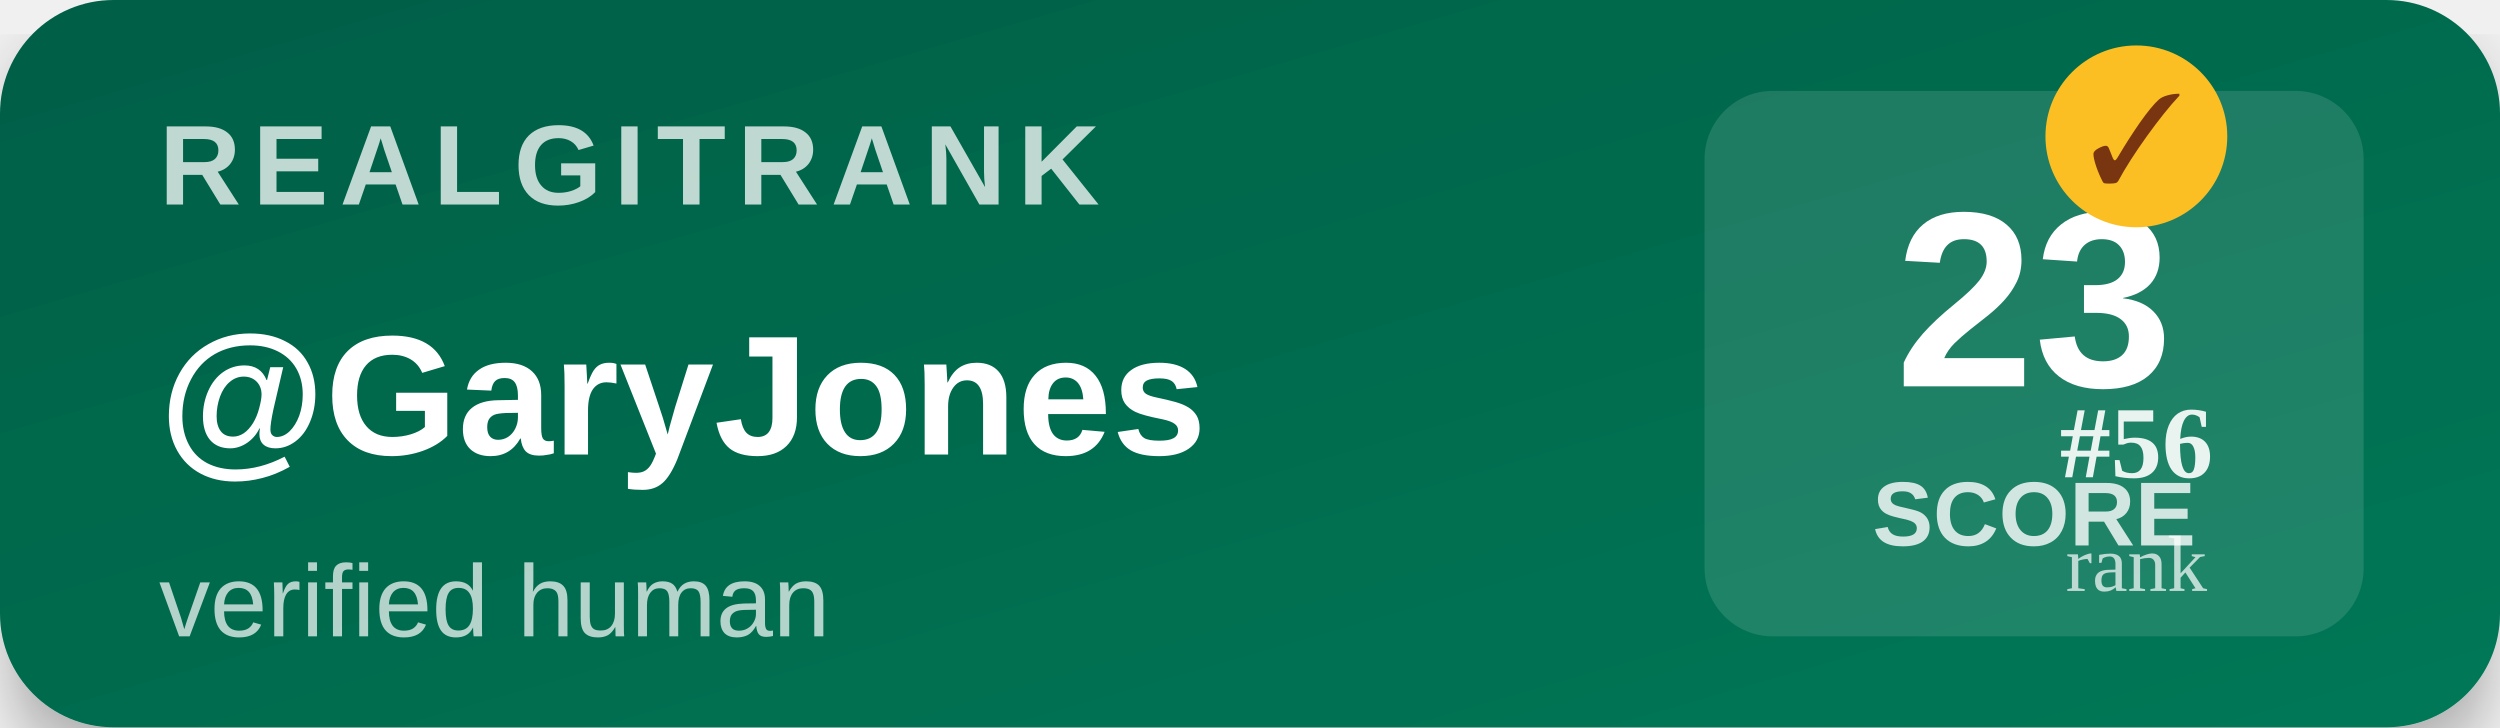
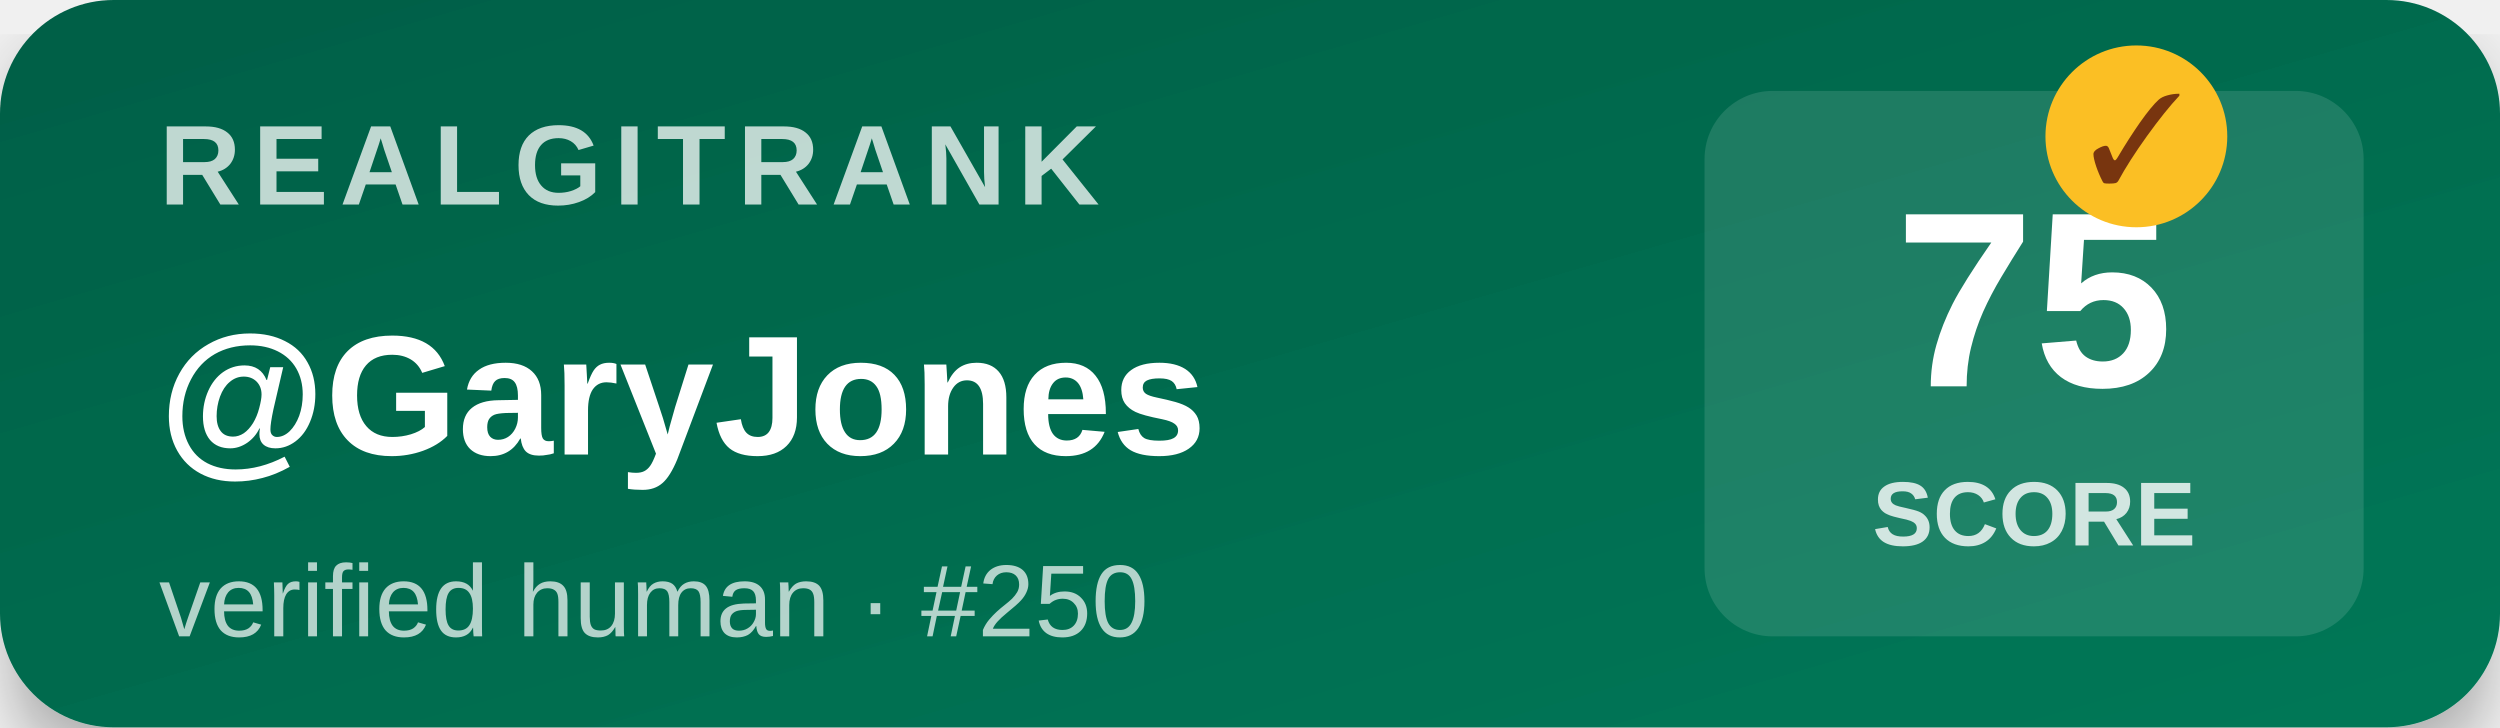
<svg xmlns="http://www.w3.org/2000/svg" width="220" height="64" viewBox="0 0 220 64">
  <defs>
    <linearGradient id="bg" x1="0" y1="0" x2="1" y2="1">
      <stop offset="0%" stop-color="#065f46" />
      <stop offset="100%" stop-color="#047857" />
    </linearGradient>
    <filter id="shadow">
      <feDropShadow dx="0" dy="3" stdDeviation="3" flood-opacity="0.3" />
    </filter>
  </defs>
  <rect width="220" height="64" rx="10" fill="url(#bg)" filter="url(#shadow)" />
  <text x="14" y="18" font-family="Segoe UI,Arial,sans-serif" font-size="10" font-weight="700" fill="#ffffff" opacity="0.75" letter-spacing="1">REALGITRANK</text>
  <text x="14" y="40" font-family="Segoe UI,Arial,sans-serif" font-size="15" font-weight="800" fill="#ffffff">@GaryJones</text>
-   <text x="14" y="56" font-family="Segoe UI,Arial,sans-serif" font-size="9" fill="#ffffff" opacity="0.7">verified human</text>
+   <text x="14" y="56" font-family="Segoe UI,Arial,sans-serif" font-size="9" fill="#ffffff" opacity="0.7">verified human · #250</text>
  <rect x="150" y="8" width="58" height="48" rx="6" fill="#ffffff" opacity="0.12" />
-   <text x="179" y="34" text-anchor="middle" font-family="Segoe UI,Arial,sans-serif" font-size="22" font-weight="900" fill="#ffffff">23</text>
+   <text x="179" y="34" text-anchor="middle" font-family="Segoe UI,Arial,sans-serif" font-size="22" font-weight="900" fill="#ffffff">75</text>
  <text x="179" y="48" text-anchor="middle" font-family="Segoe UI,Arial,sans-serif" font-size="8" font-weight="600" fill="#ffffff" opacity="0.8">SCORE</text>
  <g transform="translate(188,12)">
    <circle r="8" fill="#fbbf24" />
    <text y="4" text-anchor="middle" font-size="11" font-weight="900" fill="#78350f">✓</text>
  </g>
-   <text x="188" y="42" text-anchor="middle" font-size="9" font-weight="700" fill="#ffffff" opacity="0.9">#56</text>
-   <text x="188" y="52" text-anchor="middle" font-size="7" fill="#ffffff" opacity="0.7">rank</text>
</svg>
